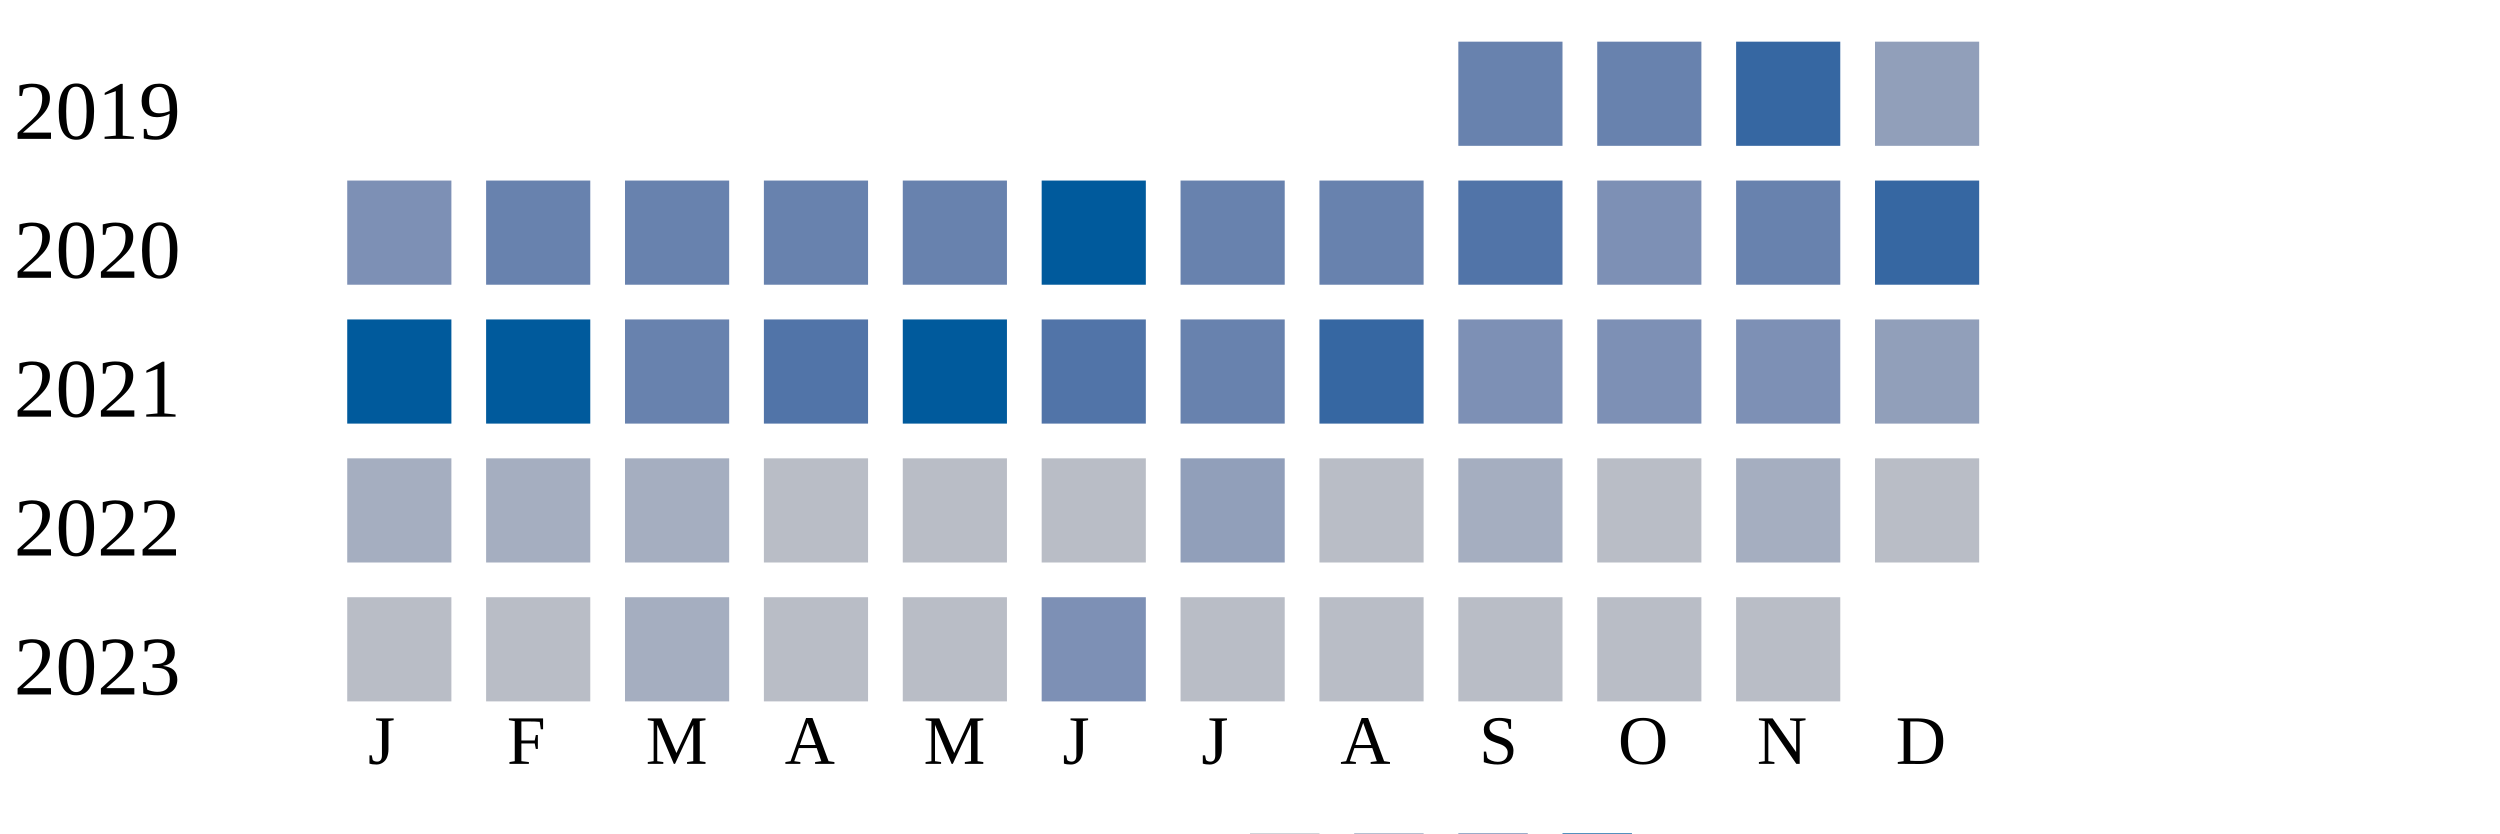
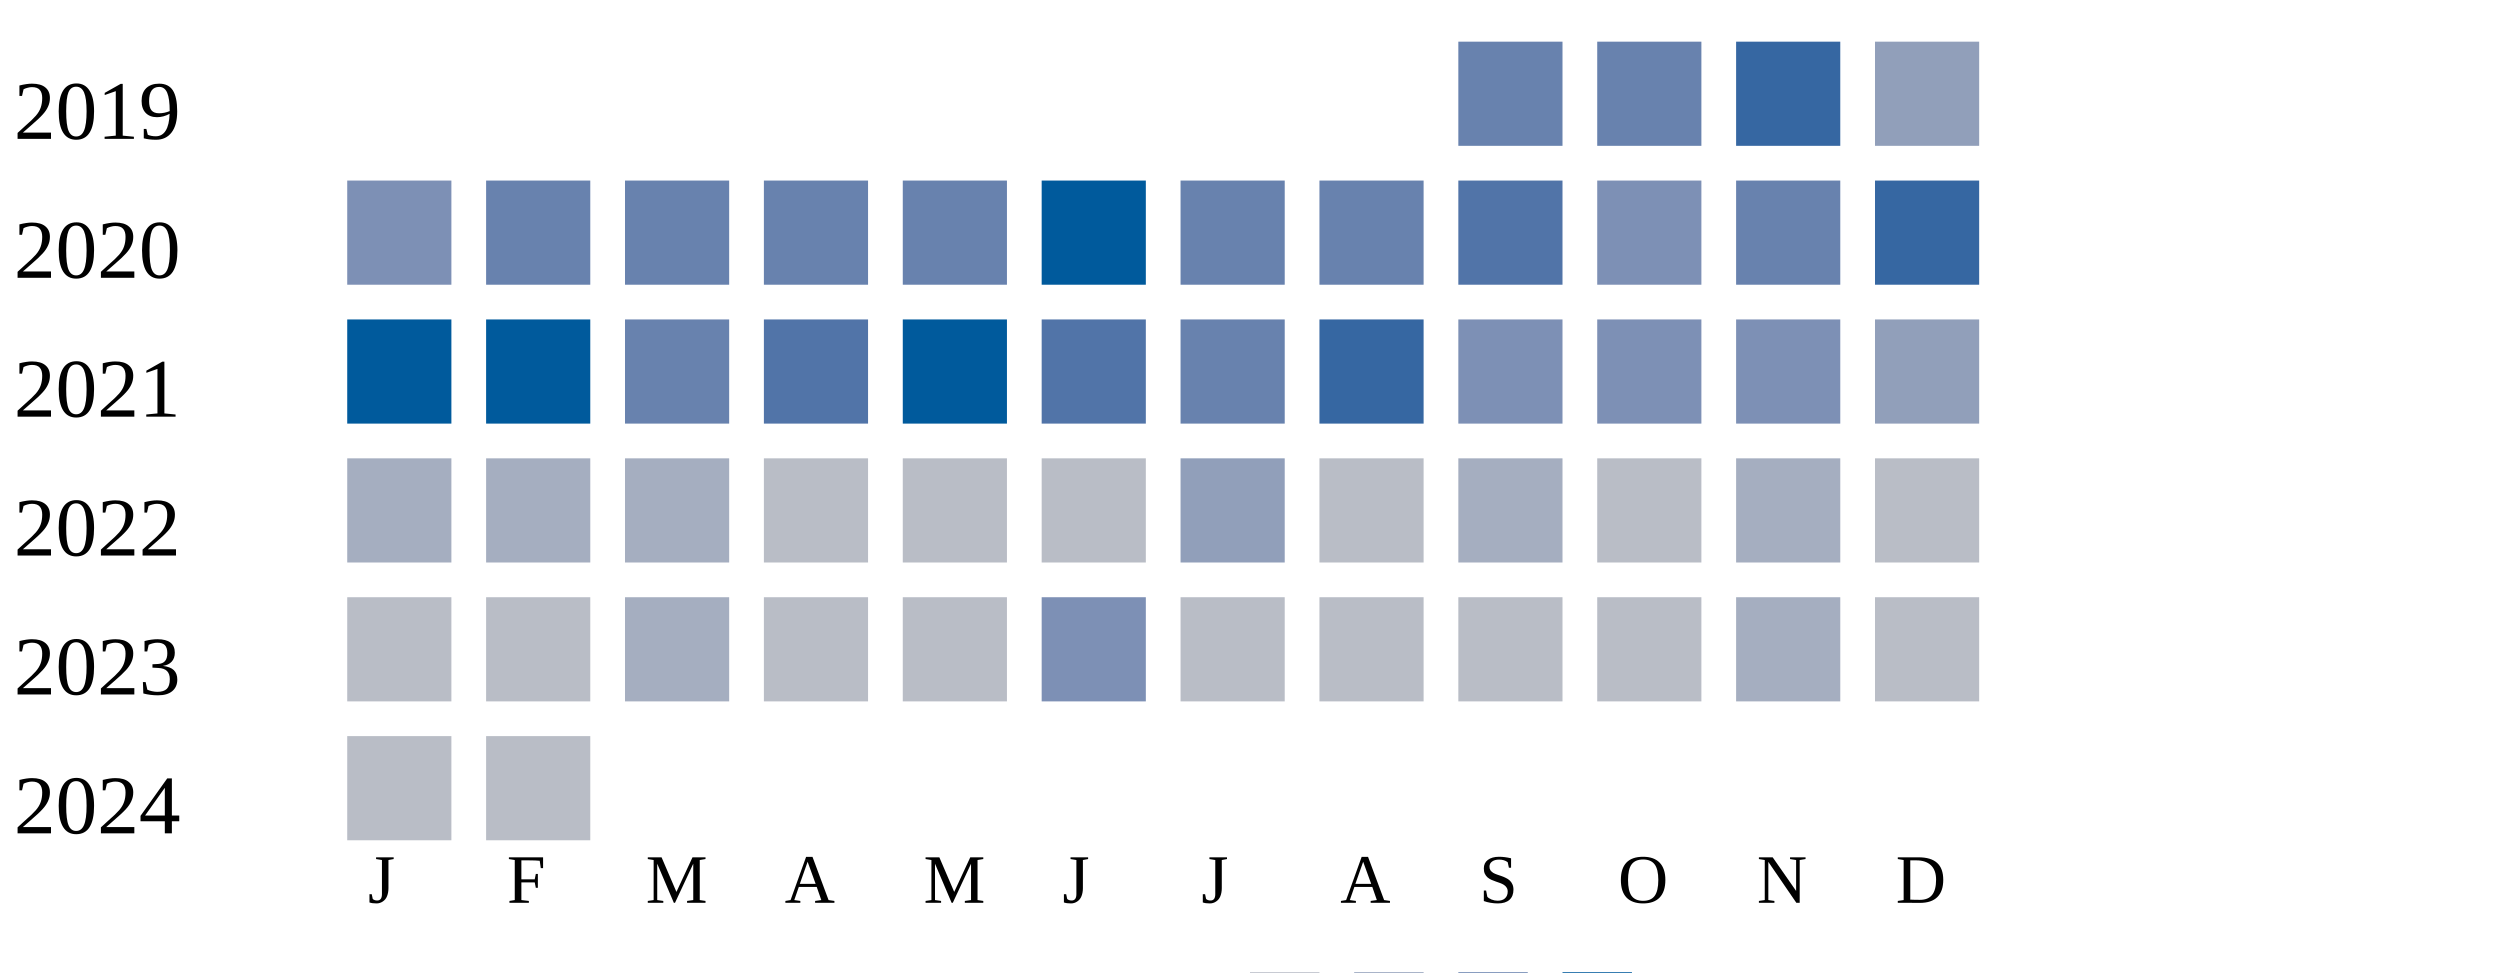
- <svg xmlns="http://www.w3.org/2000/svg" width="360" height="120">
+ <svg xmlns="http://www.w3.org/2000/svg" width="360" height="140">
  <g transform="translate(0 0)">
    <text x="2" y="20">2019</text>
    <rect x="210" y="6" width="15" height="15" fill="#6882ae" />
    <rect x="230" y="6" width="15" height="15" fill="#6882ae" />
    <rect x="250" y="6" width="15" height="15" fill="#3667a2" />
    <rect x="270" y="6" width="15" height="15" fill="#919fba" />
  </g>
  <g transform="translate(0 20)">
    <text x="2" y="20">2020</text>
    <rect x="50" y="6" width="15" height="15" fill="#7d90b5" />
    <rect x="70" y="6" width="15" height="15" fill="#6882ae" />
    <rect x="90" y="6" width="15" height="15" fill="#6882ae" />
    <rect x="110" y="6" width="15" height="15" fill="#6882ae" />
    <rect x="130" y="6" width="15" height="15" fill="#6882ae" />
    <rect x="150" y="6" width="15" height="15" fill="#005a9c" />
    <rect x="170" y="6" width="15" height="15" fill="#6882ae" />
    <rect x="190" y="6" width="15" height="15" fill="#6882ae" />
    <rect x="210" y="6" width="15" height="15" fill="#5174a8" />
    <rect x="230" y="6" width="15" height="15" fill="#7d90b5" />
    <rect x="250" y="6" width="15" height="15" fill="#6882ae" />
    <rect x="270" y="6" width="15" height="15" fill="#3667a2" />
  </g>
  <g transform="translate(0 40)">
    <text x="2" y="20">2021</text>
    <rect x="50" y="6" width="15" height="15" fill="#005a9c" />
    <rect x="70" y="6" width="15" height="15" fill="#005a9c" />
    <rect x="90" y="6" width="15" height="15" fill="#6882ae" />
    <rect x="110" y="6" width="15" height="15" fill="#5174a8" />
    <rect x="130" y="6" width="15" height="15" fill="#005a9c" />
    <rect x="150" y="6" width="15" height="15" fill="#5174a8" />
    <rect x="170" y="6" width="15" height="15" fill="#6882ae" />
    <rect x="190" y="6" width="15" height="15" fill="#3667a2" />
    <rect x="210" y="6" width="15" height="15" fill="#7d90b5" />
    <rect x="230" y="6" width="15" height="15" fill="#7d90b5" />
    <rect x="250" y="6" width="15" height="15" fill="#7d90b5" />
    <rect x="270" y="6" width="15" height="15" fill="#919fba" />
  </g>
  <g transform="translate(0 60)">
    <text x="2" y="20">2022</text>
    <rect x="50" y="6" width="15" height="15" fill="#a5aec0" />
    <rect x="70" y="6" width="15" height="15" fill="#a5aec0" />
    <rect x="90" y="6" width="15" height="15" fill="#a5aec0" />
    <rect x="110" y="6" width="15" height="15" fill="#b9bdc6" />
    <rect x="130" y="6" width="15" height="15" fill="#b9bdc6" />
    <rect x="150" y="6" width="15" height="15" fill="#b9bdc6" />
    <rect x="170" y="6" width="15" height="15" fill="#919fba" />
    <rect x="190" y="6" width="15" height="15" fill="#b9bdc6" />
    <rect x="210" y="6" width="15" height="15" fill="#a5aec0" />
    <rect x="230" y="6" width="15" height="15" fill="#b9bdc6" />
    <rect x="250" y="6" width="15" height="15" fill="#a5aec0" />
    <rect x="270" y="6" width="15" height="15" fill="#b9bdc6" />
  </g>
  <g transform="translate(0 80)">
    <text x="2" y="20">2023</text>
    <rect x="50" y="6" width="15" height="15" fill="#b9bdc6" />
    <rect x="70" y="6" width="15" height="15" fill="#b9bdc6" />
    <rect x="90" y="6" width="15" height="15" fill="#a5aec0" />
    <rect x="110" y="6" width="15" height="15" fill="#b9bdc6" />
    <rect x="130" y="6" width="15" height="15" fill="#b9bdc6" />
    <rect x="150" y="6" width="15" height="15" fill="#7d90b5" />
    <rect x="170" y="6" width="15" height="15" fill="#b9bdc6" />
    <rect x="190" y="6" width="15" height="15" fill="#b9bdc6" />
    <rect x="210" y="6" width="15" height="15" fill="#b9bdc6" />
    <rect x="230" y="6" width="15" height="15" fill="#b9bdc6" />
-     <rect x="250" y="6" width="15" height="15" fill="#b9bdc6" />
+     <rect x="250" y="6" width="15" height="15" fill="#a5aec0" />
+     <rect x="270" y="6" width="15" height="15" fill="#b9bdc6" />
  </g>
-   <text style="font-size: 10px; text-align: center" x="53" y="110">J</text>
-   <text style="font-size: 10px; text-align: center" x="73" y="110">F</text>
-   <text style="font-size: 10px; text-align: center" x="93" y="110">M</text>
-   <text style="font-size: 10px; text-align: center" x="113" y="110">A</text>
-   <text style="font-size: 10px; text-align: center" x="133" y="110">M</text>
-   <text style="font-size: 10px; text-align: center" x="153" y="110">J</text>
-   <text style="font-size: 10px; text-align: center" x="173" y="110">J</text>
-   <text style="font-size: 10px; text-align: center" x="193" y="110">A</text>
-   <text style="font-size: 10px; text-align: center" x="213" y="110">S</text>
-   <text style="font-size: 10px; text-align: center" x="233" y="110">O</text>
-   <text style="font-size: 10px; text-align: center" x="253" y="110">N</text>
-   <text style="font-size: 10px; text-align: center" x="273" y="110">D</text>
-   <text style="font-size: 10px;" x="155" y="129">Less</text>
-   <rect fill="#b9bdc6" width="10" height="10" x="180" y="120" />
-   <rect fill="#919fba" width="10" height="10" x="195" y="120" />
-   <rect fill="#6882ae" width="10" height="10" x="210" y="120" />
-   <rect fill="#005a9c" width="10" height="10" x="225" y="120" />
-   <text x="240" y="129" style="font-size: 10px;">More</text>
+   <g transform="translate(0 100)">
+     <text x="2" y="20">2024</text>
+     <rect x="50" y="6" width="15" height="15" fill="#b9bdc6" />
+     <rect x="70" y="6" width="15" height="15" fill="#b9bdc6" />
+   </g>
+   <text style="font-size: 10px; text-align: center" x="53" y="130">J</text>
+   <text style="font-size: 10px; text-align: center" x="73" y="130">F</text>
+   <text style="font-size: 10px; text-align: center" x="93" y="130">M</text>
+   <text style="font-size: 10px; text-align: center" x="113" y="130">A</text>
+   <text style="font-size: 10px; text-align: center" x="133" y="130">M</text>
+   <text style="font-size: 10px; text-align: center" x="153" y="130">J</text>
+   <text style="font-size: 10px; text-align: center" x="173" y="130">J</text>
+   <text style="font-size: 10px; text-align: center" x="193" y="130">A</text>
+   <text style="font-size: 10px; text-align: center" x="213" y="130">S</text>
+   <text style="font-size: 10px; text-align: center" x="233" y="130">O</text>
+   <text style="font-size: 10px; text-align: center" x="253" y="130">N</text>
+   <text style="font-size: 10px; text-align: center" x="273" y="130">D</text>
+   <text style="font-size: 10px;" x="155" y="149">Less</text>
+   <rect fill="#b9bdc6" width="10" height="10" x="180" y="140" />
+   <rect fill="#919fba" width="10" height="10" x="195" y="140" />
+   <rect fill="#6882ae" width="10" height="10" x="210" y="140" />
+   <rect fill="#005a9c" width="10" height="10" x="225" y="140" />
+   <text x="240" y="149" style="font-size: 10px;">More</text>
</svg>
